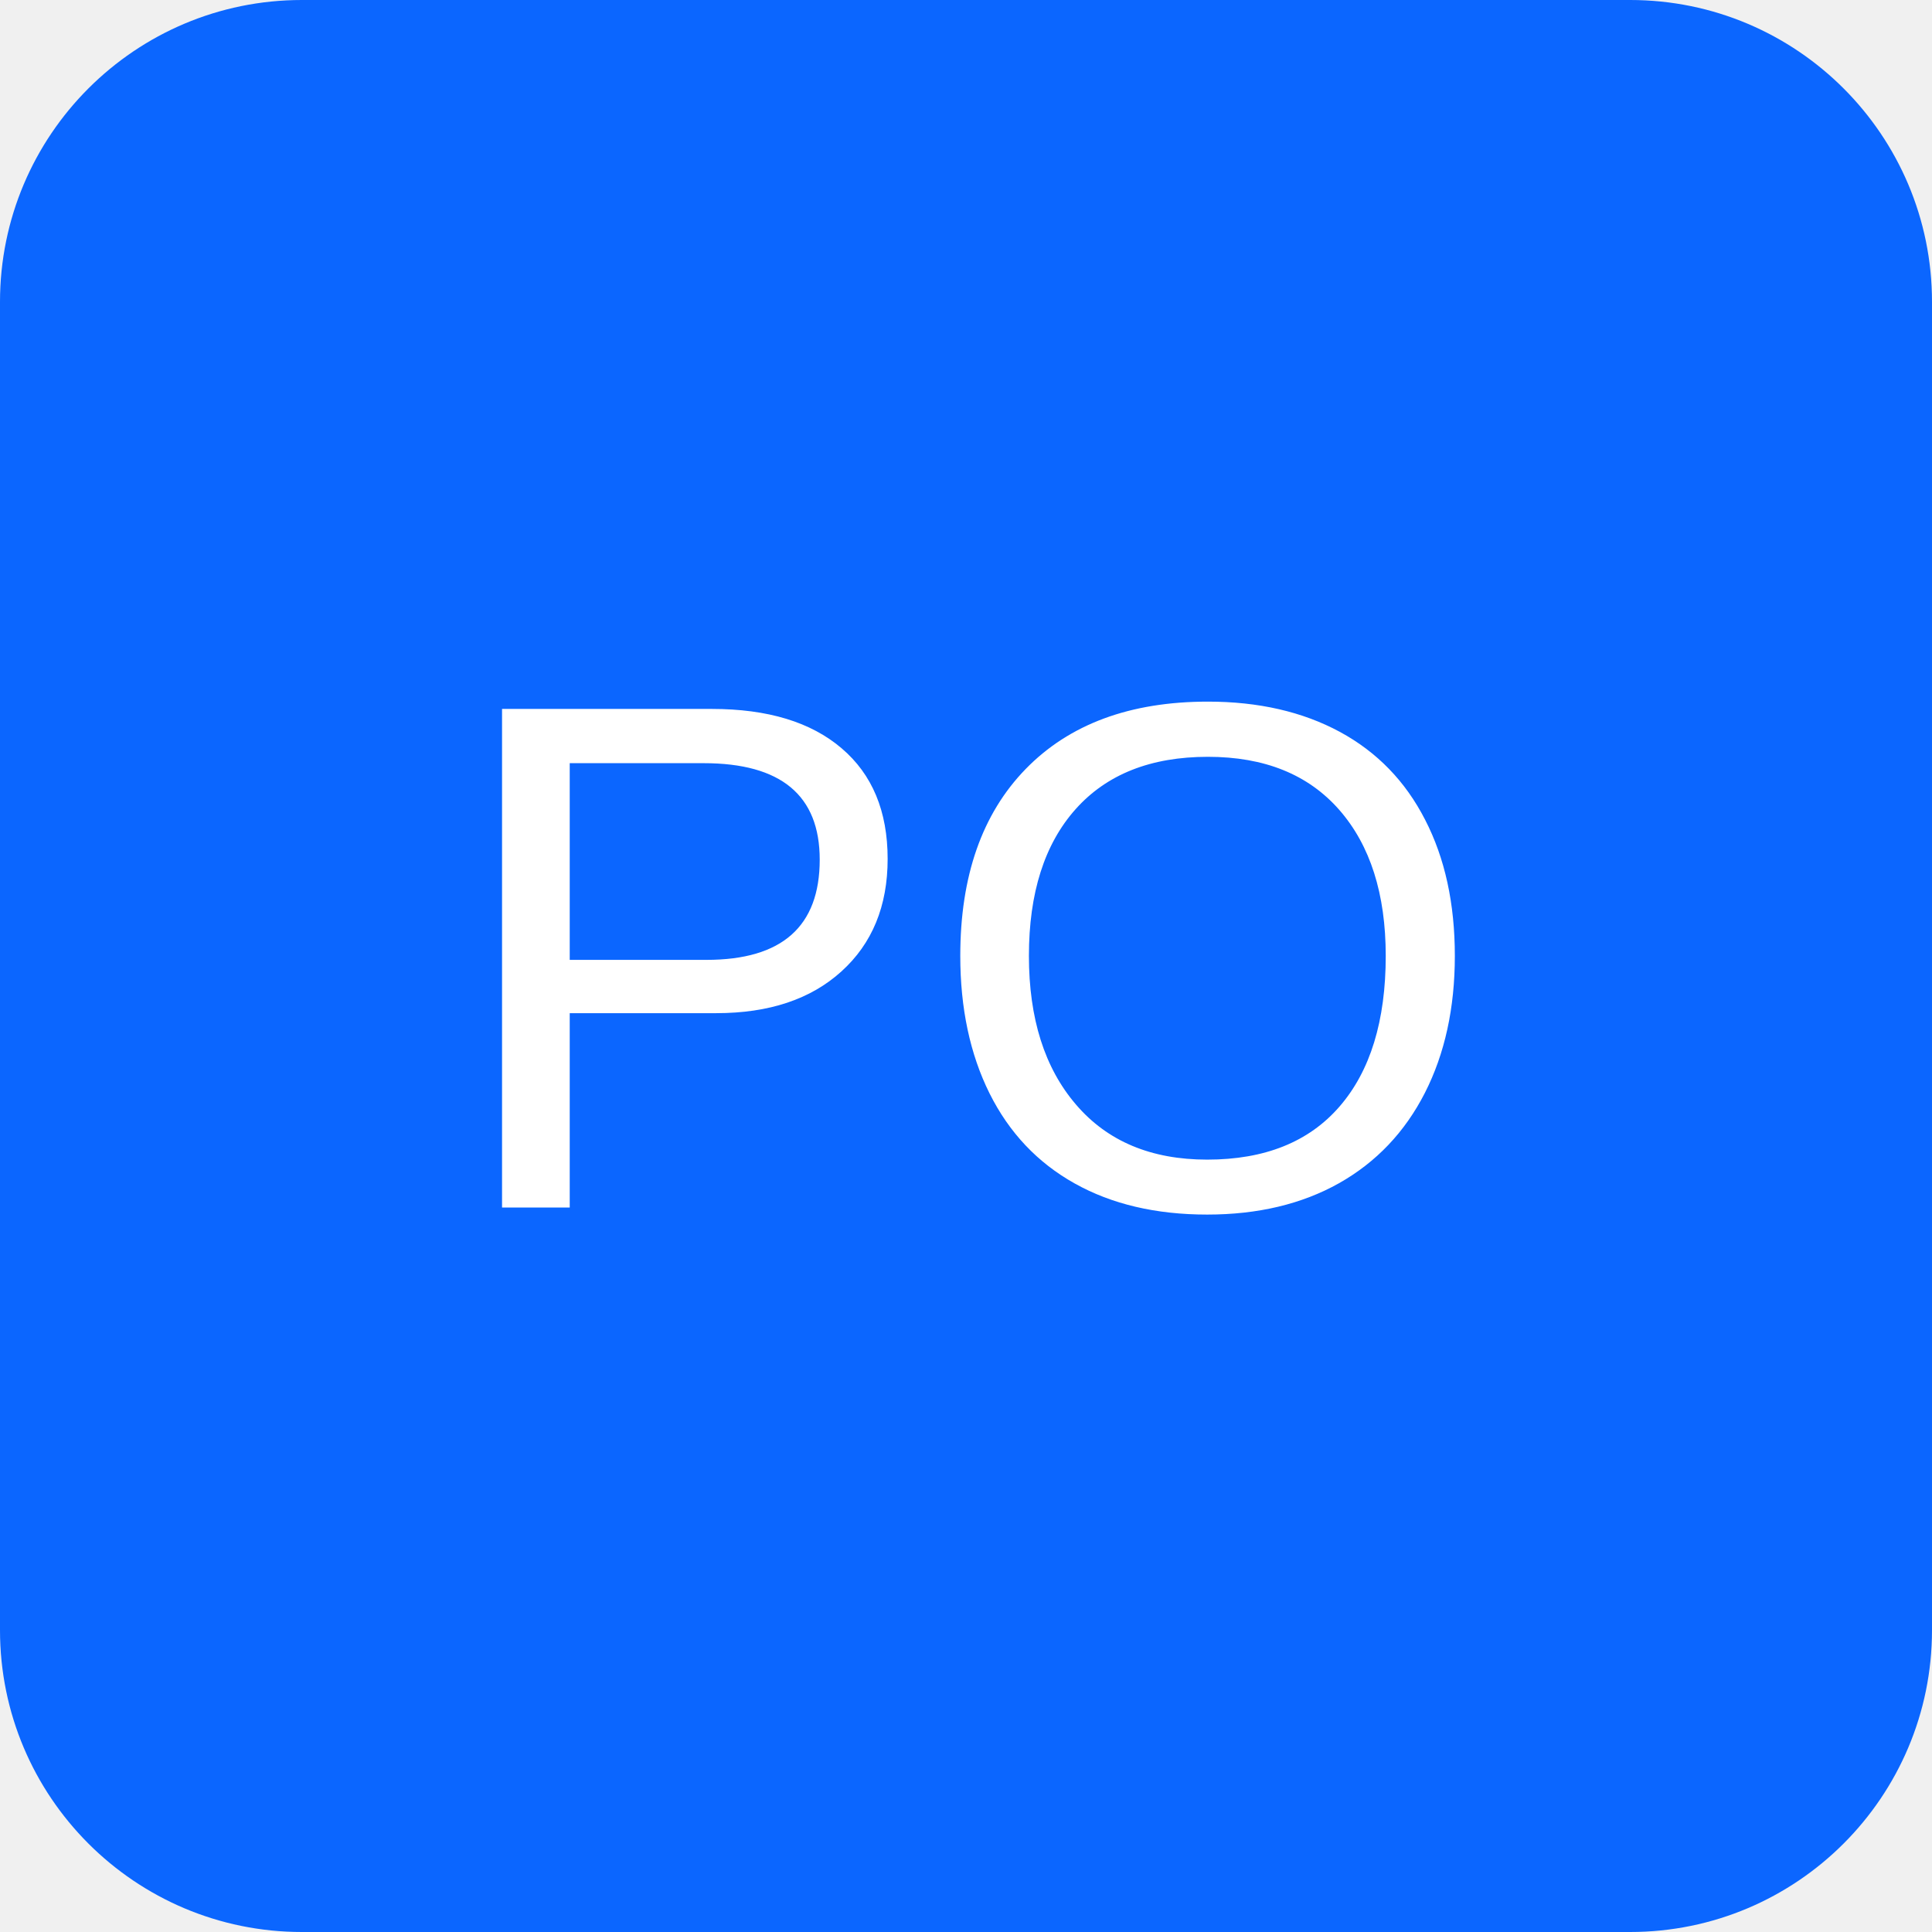
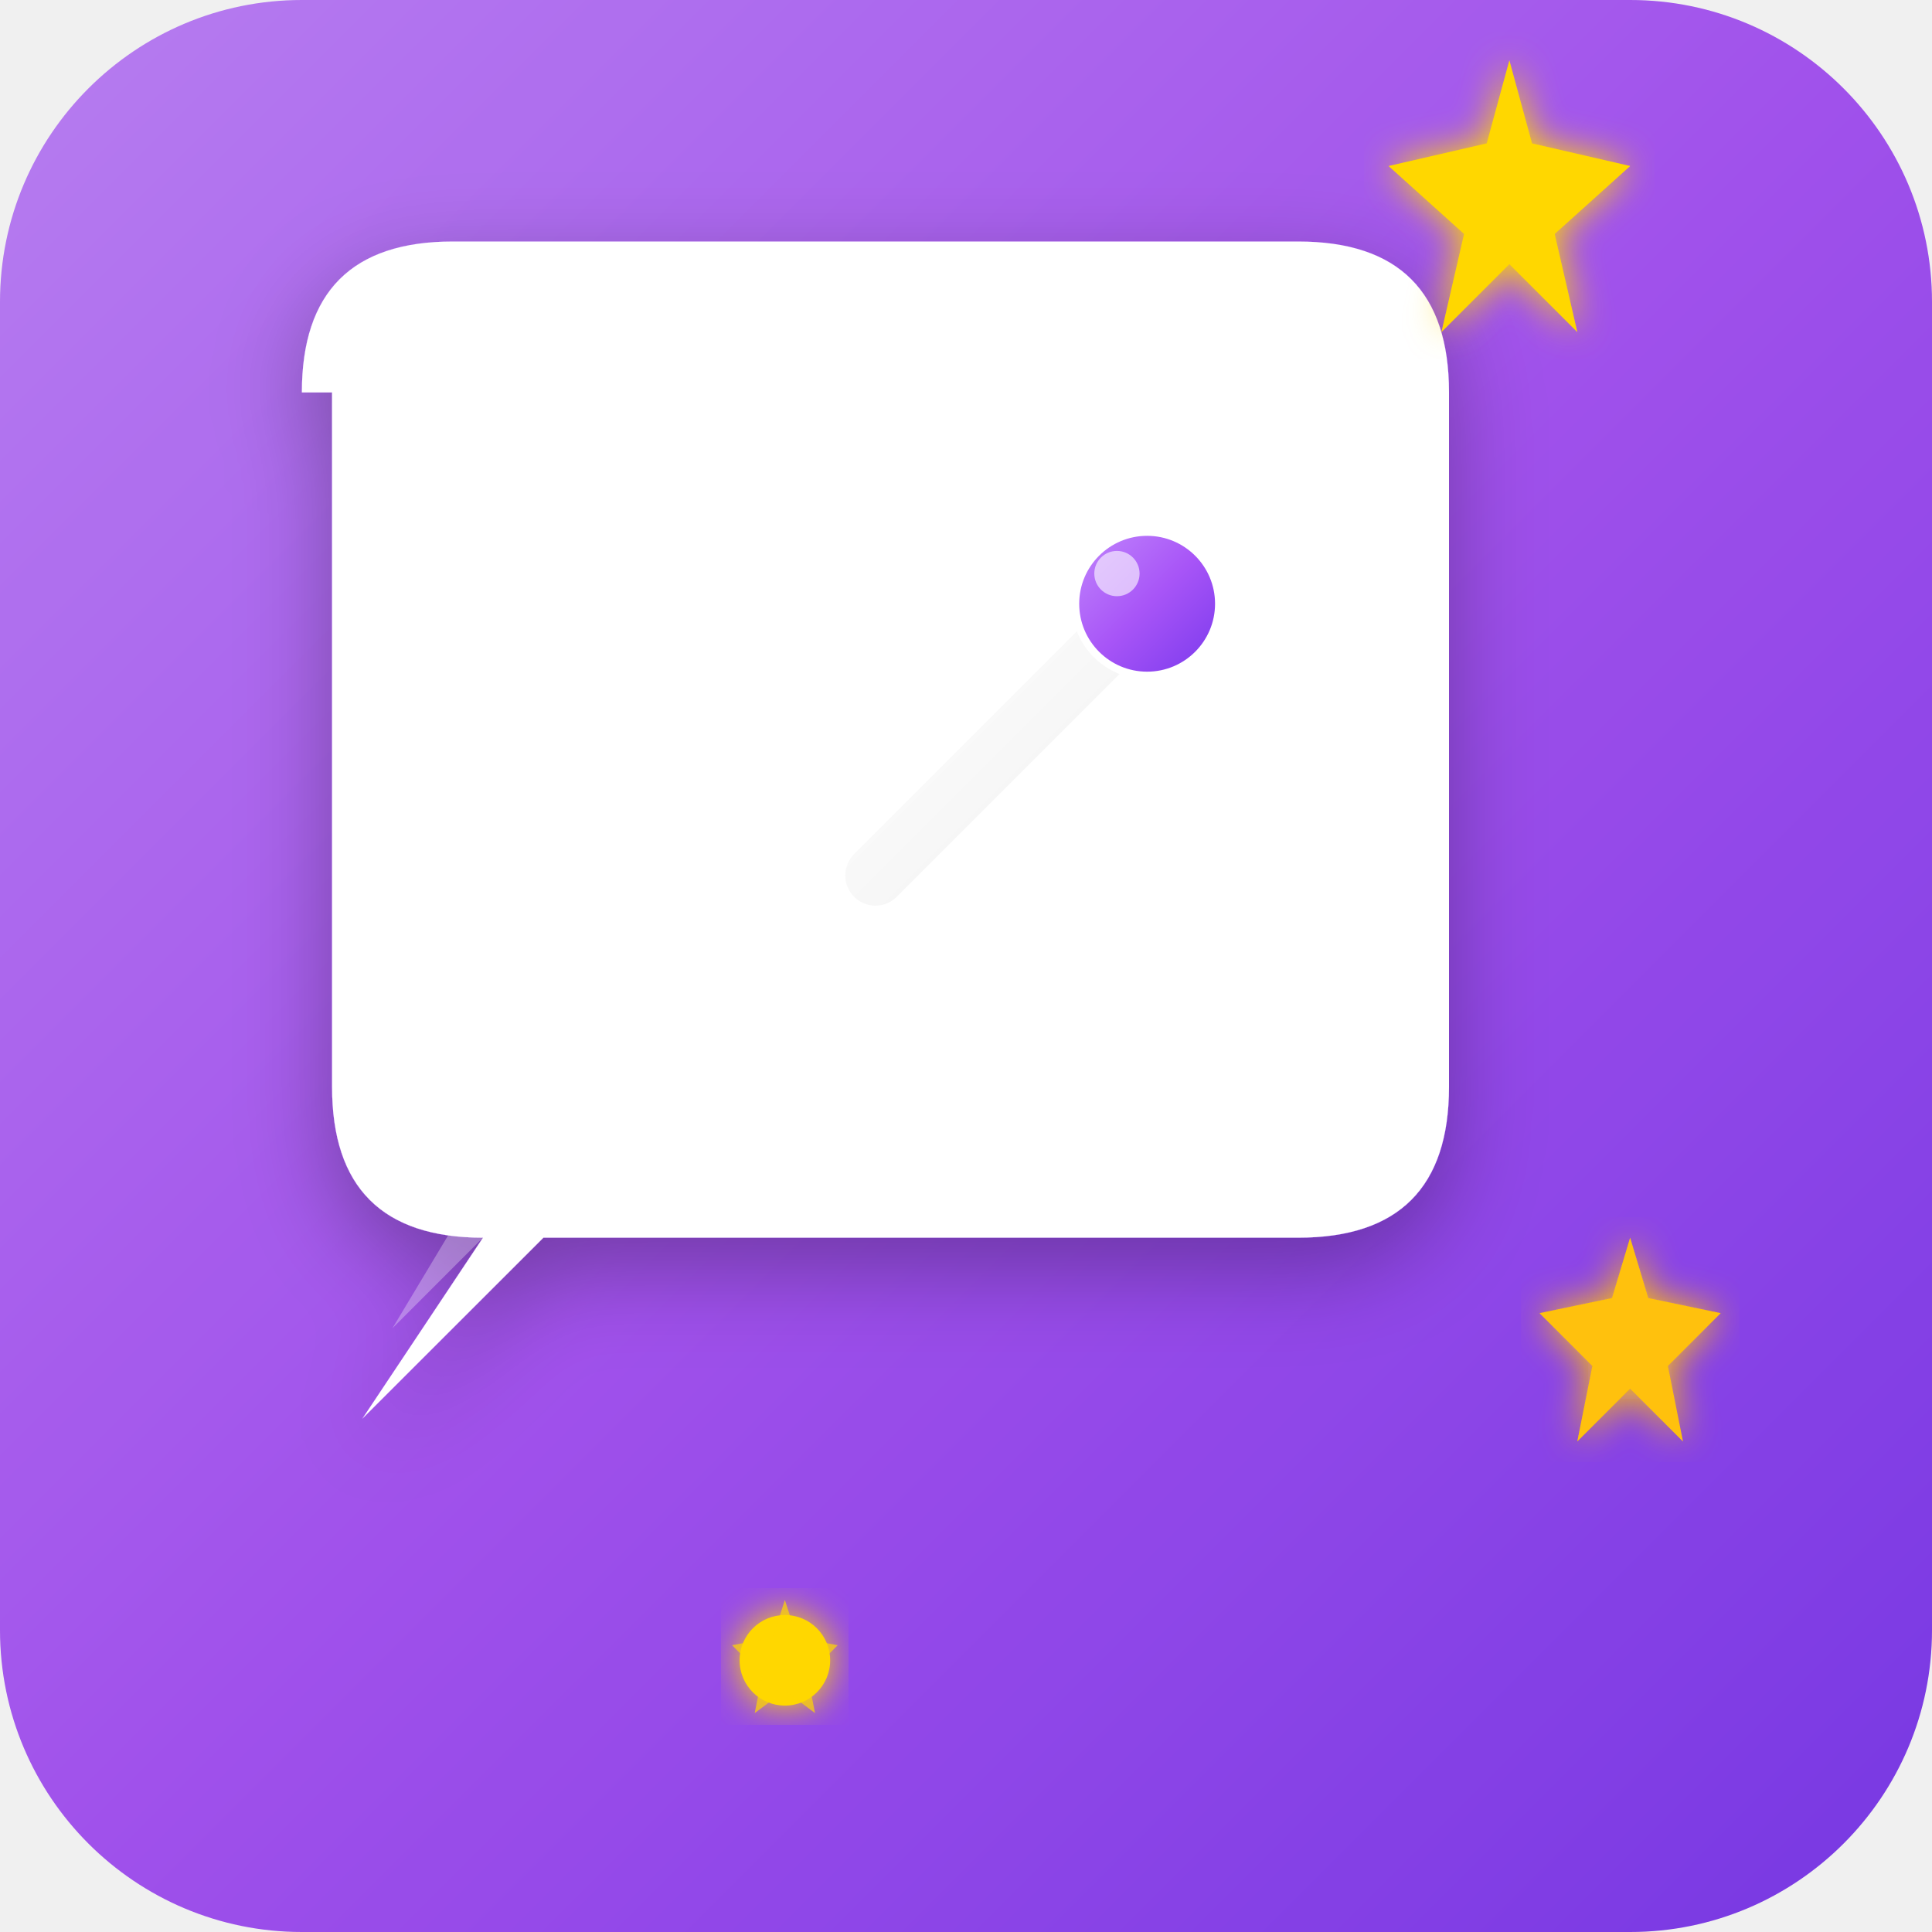
- <svg xmlns="http://www.w3.org/2000/svg" width="128" height="128" viewBox="0 0 128 128">
-   <rect width="128" height="128" rx="20" fill="#0b66ff" />
-   <text x="64" y="80" font-size="48" text-anchor="middle" fill="white" font-family="Arial, Helvetica, sans-serif">PO</text>
+ <svg xmlns="http://www.w3.org/2000/svg" viewBox="0 0 128 128" width="128" height="128">
+   <defs>
+     <linearGradient id="grad128" x1="0%" y1="0%" x2="100%" y2="100%">
+       <stop offset="0%" style="stop-color:#c084fc;stop-opacity:1" />
+       <stop offset="50%" style="stop-color:#a855f7;stop-opacity:1" />
+       <stop offset="100%" style="stop-color:#7c3aed;stop-opacity:1" />
+     </linearGradient>
+     <filter id="glow128">
+       <feGaussianBlur stdDeviation="1.2" result="coloredBlur" />
+       <feMerge>
+         <feMergeNode in="coloredBlur" />
+         <feMergeNode in="SourceGraphic" />
+       </feMerge>
+     </filter>
+     <filter id="shadow128">
+       <feDropShadow dx="0" dy="2" stdDeviation="3" flood-opacity="0.3" />
+     </filter>
+   </defs>
+   <rect width="128" height="128" fill="url(#grad128)" rx="20" />
+   <rect width="128" height="128" fill="rgba(0,0,0,0.05)" rx="20" />
+   <g filter="url(#shadow128)">
+     <path d="M 20 26 Q 20 16 30 16 L 86 16 Q 96 16 96 26 L 96 72 Q 96 82 86 82 L 36 82 L 24 94 L 32 82 L 32 82 Q 22 82 22 72 L 22 26 Z" fill="white" />
+   </g>
+   <path d="M 24 26 Q 24 20 30 20 L 86 20 Q 92 20 92 26 L 92 72 Q 92 78 86 78 L 36 78 L 26 88 L 32 78 L 32 78 Q 26 78 26 72 L 26 26 Z" fill="white" opacity="0.3" />
+   <g transform="translate(58, 30)">
+     <defs>
+       <linearGradient id="wandGrad" x1="0%" y1="0%" x2="100%" y2="100%">
+         <stop offset="0%" style="stop-color:#ffffff;stop-opacity:1" />
+         <stop offset="100%" style="stop-color:#f0f0f0;stop-opacity:1" />
+       </linearGradient>
+     </defs>
+     <line x1="0" y1="28" x2="18" y2="10" stroke="url(#wandGrad)" stroke-width="4" stroke-linecap="round" />
+     <circle cx="18" cy="10" r="5" fill="white" />
+     <circle cx="18" cy="10" r="4.5" fill="url(#grad128)" />
+     <circle cx="16" cy="8" r="1.5" fill="white" opacity="0.6" />
+     <g stroke="white" stroke-width="1.5" stroke-linecap="round" opacity="0.8">
+       <line x1="18" y1="0" x2="18" y2="-4" />
+       <line x1="18" y1="20" x2="18" y2="24" />
+       <line x1="8" y1="10" x2="4" y2="10" />
+       <line x1="28" y1="10" x2="32" y2="10" />
+     </g>
+   </g>
+   <g filter="url(#glow128)" transform="translate(100, 12)">
+     <g fill="#FFD700">
+       <path d="M 0 -8 L 1.5 -2.5 L 8 -1 L 3 3.5 L 4.5 10 L 0 5.5 L -4.5 10 L -3 3.5 L -8 -1 L -1.5 -2.5 Z" fill="#FFD700" />
+       <path d="M 0 -8 L 1.5 -2.5 L 8 -1 L 3 3.5 L 4.5 10 L 0 5.5 L -4.5 10 L -3 3.5 L -8 -1 L -1.5 -2.5 Z" fill="#FFD700" opacity="0.3" r="12" />
+     </g>
+   </g>
+   <g filter="url(#glow128)" transform="translate(108, 88)">
+     <g fill="#FFC107">
+       <path d="M 0 -6 L 1.2 -2 L 6 -1 L 2.5 2.5 L 3.5 7.5 L 0 4 L -3.5 7.5 L -2.5 2.5 L -6 -1 L -1.2 -2 Z" fill="#FFC107" />
+       <path d="M 0 -6 L 1.2 -2 L 6 -1 L 2.5 2.5 L 3.5 7.5 L 0 4 L -3.5 7.5 L -2.5 2.5 L -6 -1 L -1.2 -2 Z" fill="#FFC107" opacity="0.3" />
+     </g>
+   </g>
+   <g filter="url(#glow128)" transform="translate(52, 110)">
+     <g fill="#FFD700">
+       <circle cx="0" cy="0" r="3" />
+       <path d="M 0 -4 L 0.8 -1.5 L 3.5 -1 L 1.5 1 L 2 3.5 L 0 2 L -2 3.5 L -1.5 1 L -3.5 -1 L -0.8 -1.5 Z" fill="#FFD700" opacity="0.7" />
+     </g>
+   </g>
</svg>
